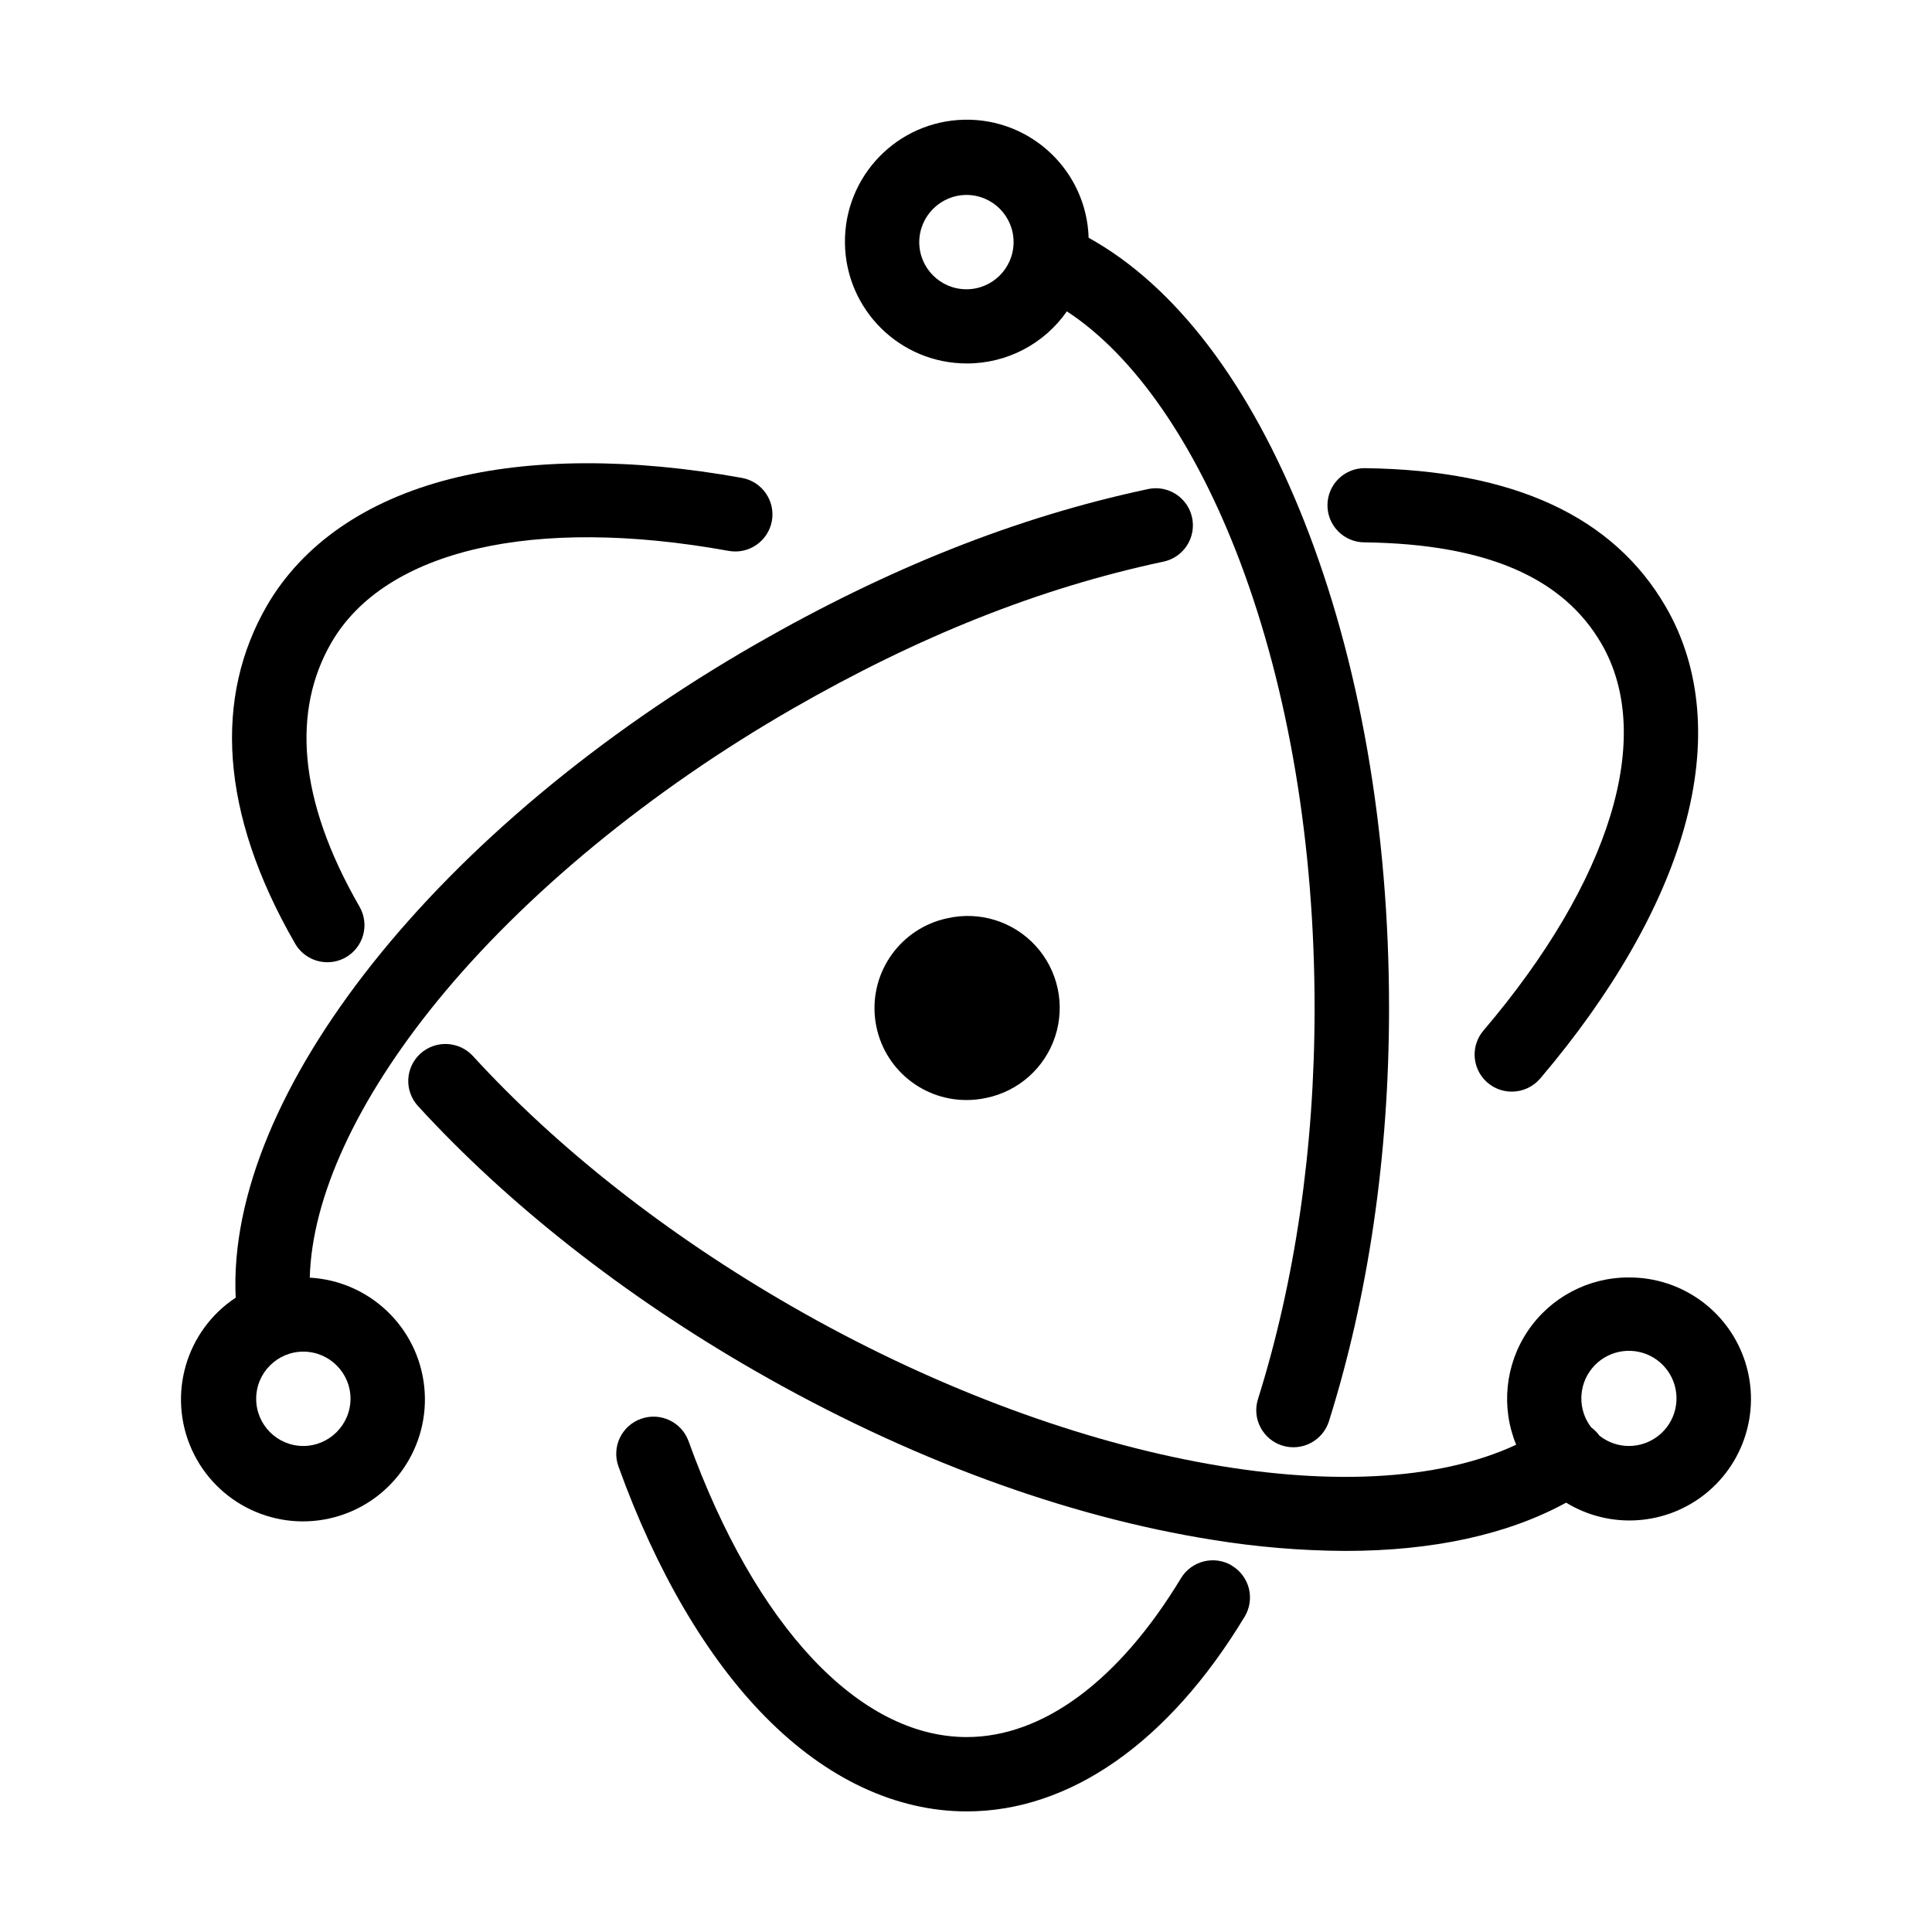
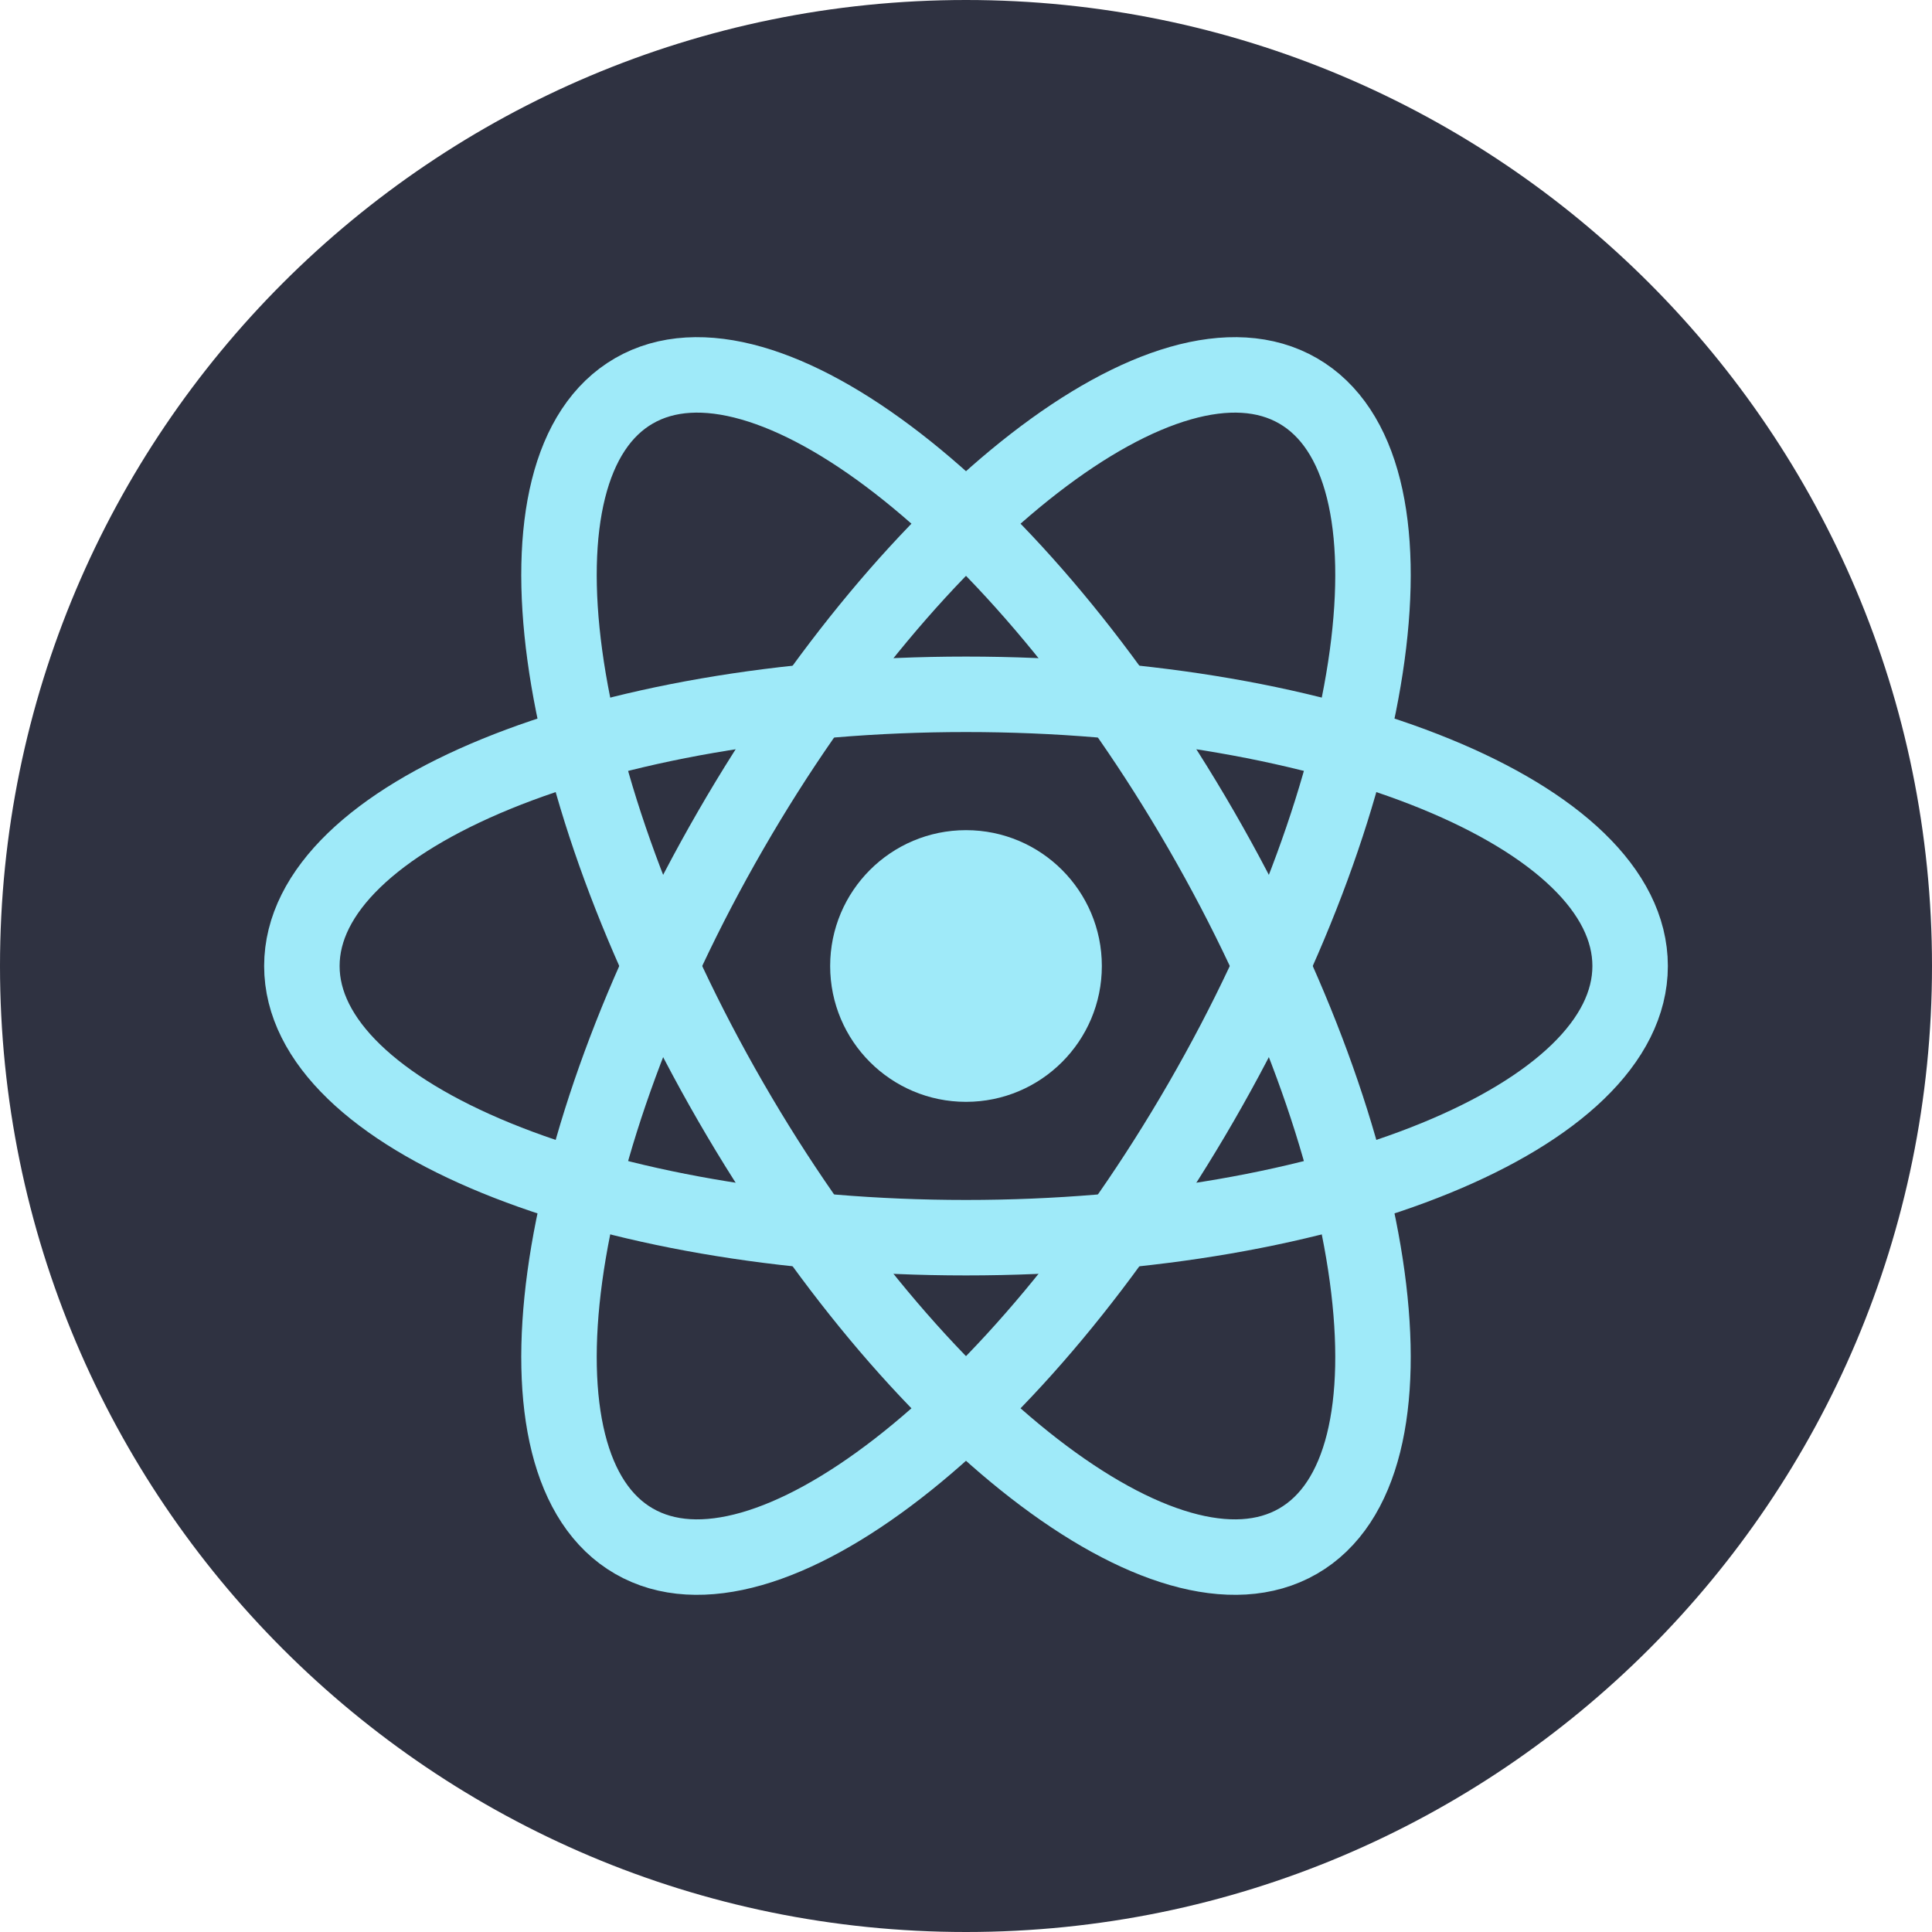
- <svg xmlns="http://www.w3.org/2000/svg" fill="#000000" width="800px" height="800px" viewBox="0 0 512 512">
-   <path d="M86.76,255a9.89,9.89,0,0,0,4.87-1.29,9.82,9.82,0,0,0,3.65-13.43c-16.46-28.56-17.81-52.12-7.45-70,14.26-24.57,53.61-33.65,105.27-24.29a9.86,9.86,0,0,0,11.45-7.9,9.84,9.84,0,0,0-7.93-11.44c-29.19-5.28-56-5.18-77.39.3-22.3,5.71-39,17.28-48.45,33.48-14,24.19-12.7,54.73,7.42,89.62A9.85,9.85,0,0,0,86.76,255Z" />
-   <path d="M361.61,143.73c32.24.42,52.61,9.31,62.79,26.86,14.21,24.48,2.52,62.81-31.27,102.52a9.82,9.82,0,0,0,7.51,16.18,9.88,9.88,0,0,0,7.52-3.46c19.12-22.47,32.35-45.54,38.25-66.71,6.14-22,4.43-42.21-5-58.38-13.8-23.78-40.13-36.15-79.59-36.67h-.14a9.83,9.83,0,0,0-.12,19.66Z" />
-   <path d="M326.47,414.89a9.88,9.88,0,0,0-13.5,3.35c-16.41,27.15-36.57,42.1-56.77,42.1-28.49,0-56-29.31-73.73-78.42A9.87,9.87,0,0,0,169.88,376a9.83,9.83,0,0,0-6,12.58c10,27.77,23.47,50.75,39,66.46,16.11,16.34,34.55,25,53.32,25,27.38,0,53.54-18.33,73.65-51.61a9.81,9.81,0,0,0-3.38-13.5Z" />
-   <path d="M431.7,338.54a32.14,32.14,0,0,0-29.9,44.33C360,402.37,282,387.66,209.93,346.25c-32.91-18.9-62.16-41.86-84.6-66.39a9.9,9.9,0,0,0-13.91-.65,9.8,9.8,0,0,0-.65,13.9c23.79,26,54.68,50.28,89.33,70.18,40.28,23.13,82.27,38.63,121.43,44.81a225.54,225.54,0,0,0,35,2.91c23.12,0,43-4.3,58.51-12.79a32.2,32.2,0,1,0,16.7-59.68Zm0,44.66a12.6,12.6,0,0,1-7.82-2.72,10,10,0,0,0-2.2-2.21,12.61,12.61,0,1,1,10,4.93Z" />
-   <path d="M82.09,338.59c.57-21.26,12.41-47,33.68-73.16,23.19-28.45,56.69-56,94.34-77.65,33.25-19.1,65.2-31.9,98.07-38.91a9.83,9.83,0,1,0-4.12-19.22c-34.85,7.43-68.78,21-103.79,41.09C116.09,219.09,59.9,289.88,62.46,343.9a32.32,32.32,0,1,0,19.63-5.31ZM80.3,383.2a12.5,12.5,0,1,1,12.59-12.5A12.56,12.56,0,0,1,80.3,383.2Z" />
-   <path d="M256.2,96.32a32.23,32.23,0,0,0,26.53-13.81c17.89,11.69,34,35,45.81,66.12,13,34.39,19.84,75.38,19.84,118.54,0,37.18-5.19,72.35-15,103.6a9.72,9.72,0,0,0,.66,7.49,9.82,9.82,0,0,0,5.8,4.84,9.89,9.89,0,0,0,12.34-6.44c10.42-33.14,15.93-70.34,15.93-109.49,0-47.17-7.77-91.77-22.47-129-14.41-36.48-34.13-62.4-57.14-75.16A32.3,32.3,0,1,0,256.2,96.32Zm0-44.66a12.5,12.5,0,1,1-12.59,12.5A12.56,12.56,0,0,1,256.2,51.66Z" />
-   <path d="M251,243.36h0a24.35,24.35,0,0,0,5.16,48.16,24.68,24.68,0,0,0,5.16-.55A24.36,24.36,0,1,0,251,243.36Z" />
+ <svg xmlns="http://www.w3.org/2000/svg" width="256" height="256" viewBox="0 0 256 256" fill="none" aria-hidden="true">
+   <circle cx="128" cy="128" r="128" fill="#2F3241" />
+   <ellipse cx="128" cy="128" rx="88" ry="36" stroke="#9FEAF9" stroke-width="10" transform="rotate(60 128 128)" />
+   <ellipse cx="128" cy="128" rx="88" ry="36" stroke="#9FEAF9" stroke-width="10" transform="rotate(-60 128 128)" />
+   <ellipse cx="128" cy="128" rx="88" ry="36" stroke="#9FEAF9" stroke-width="10" />
+   <circle cx="128" cy="128" r="18" fill="#9FEAF9" />
</svg>
